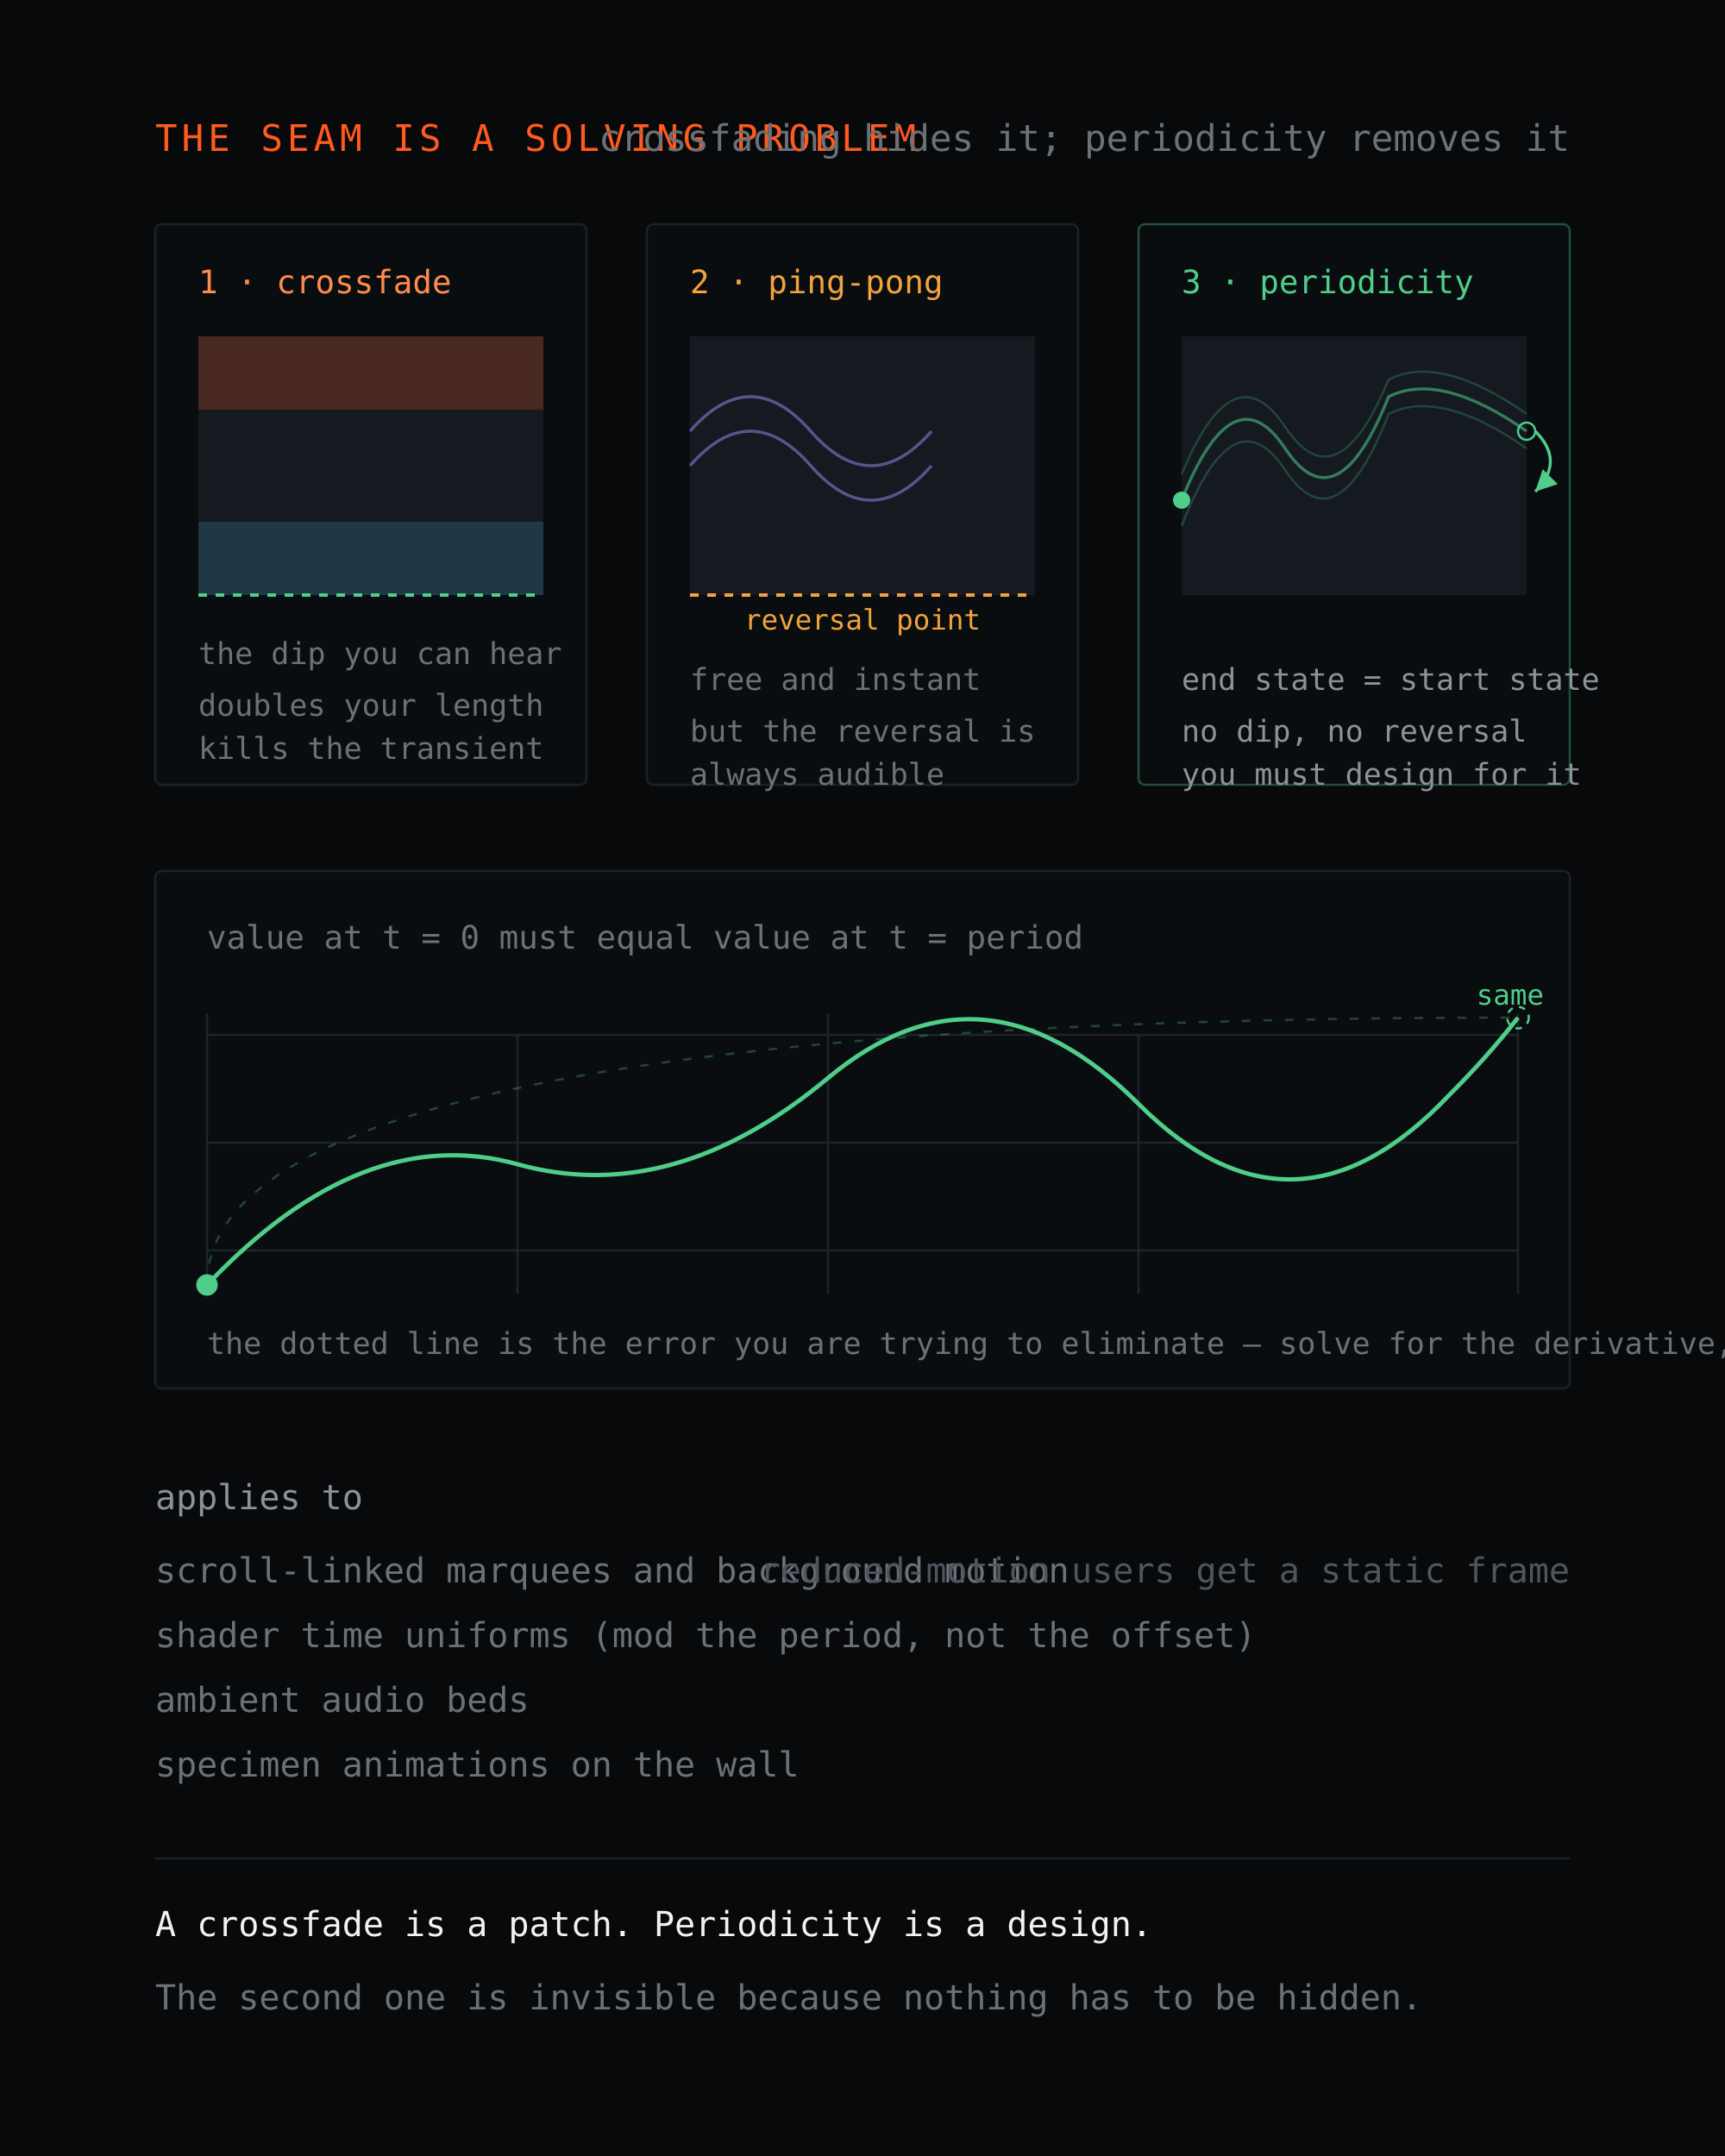
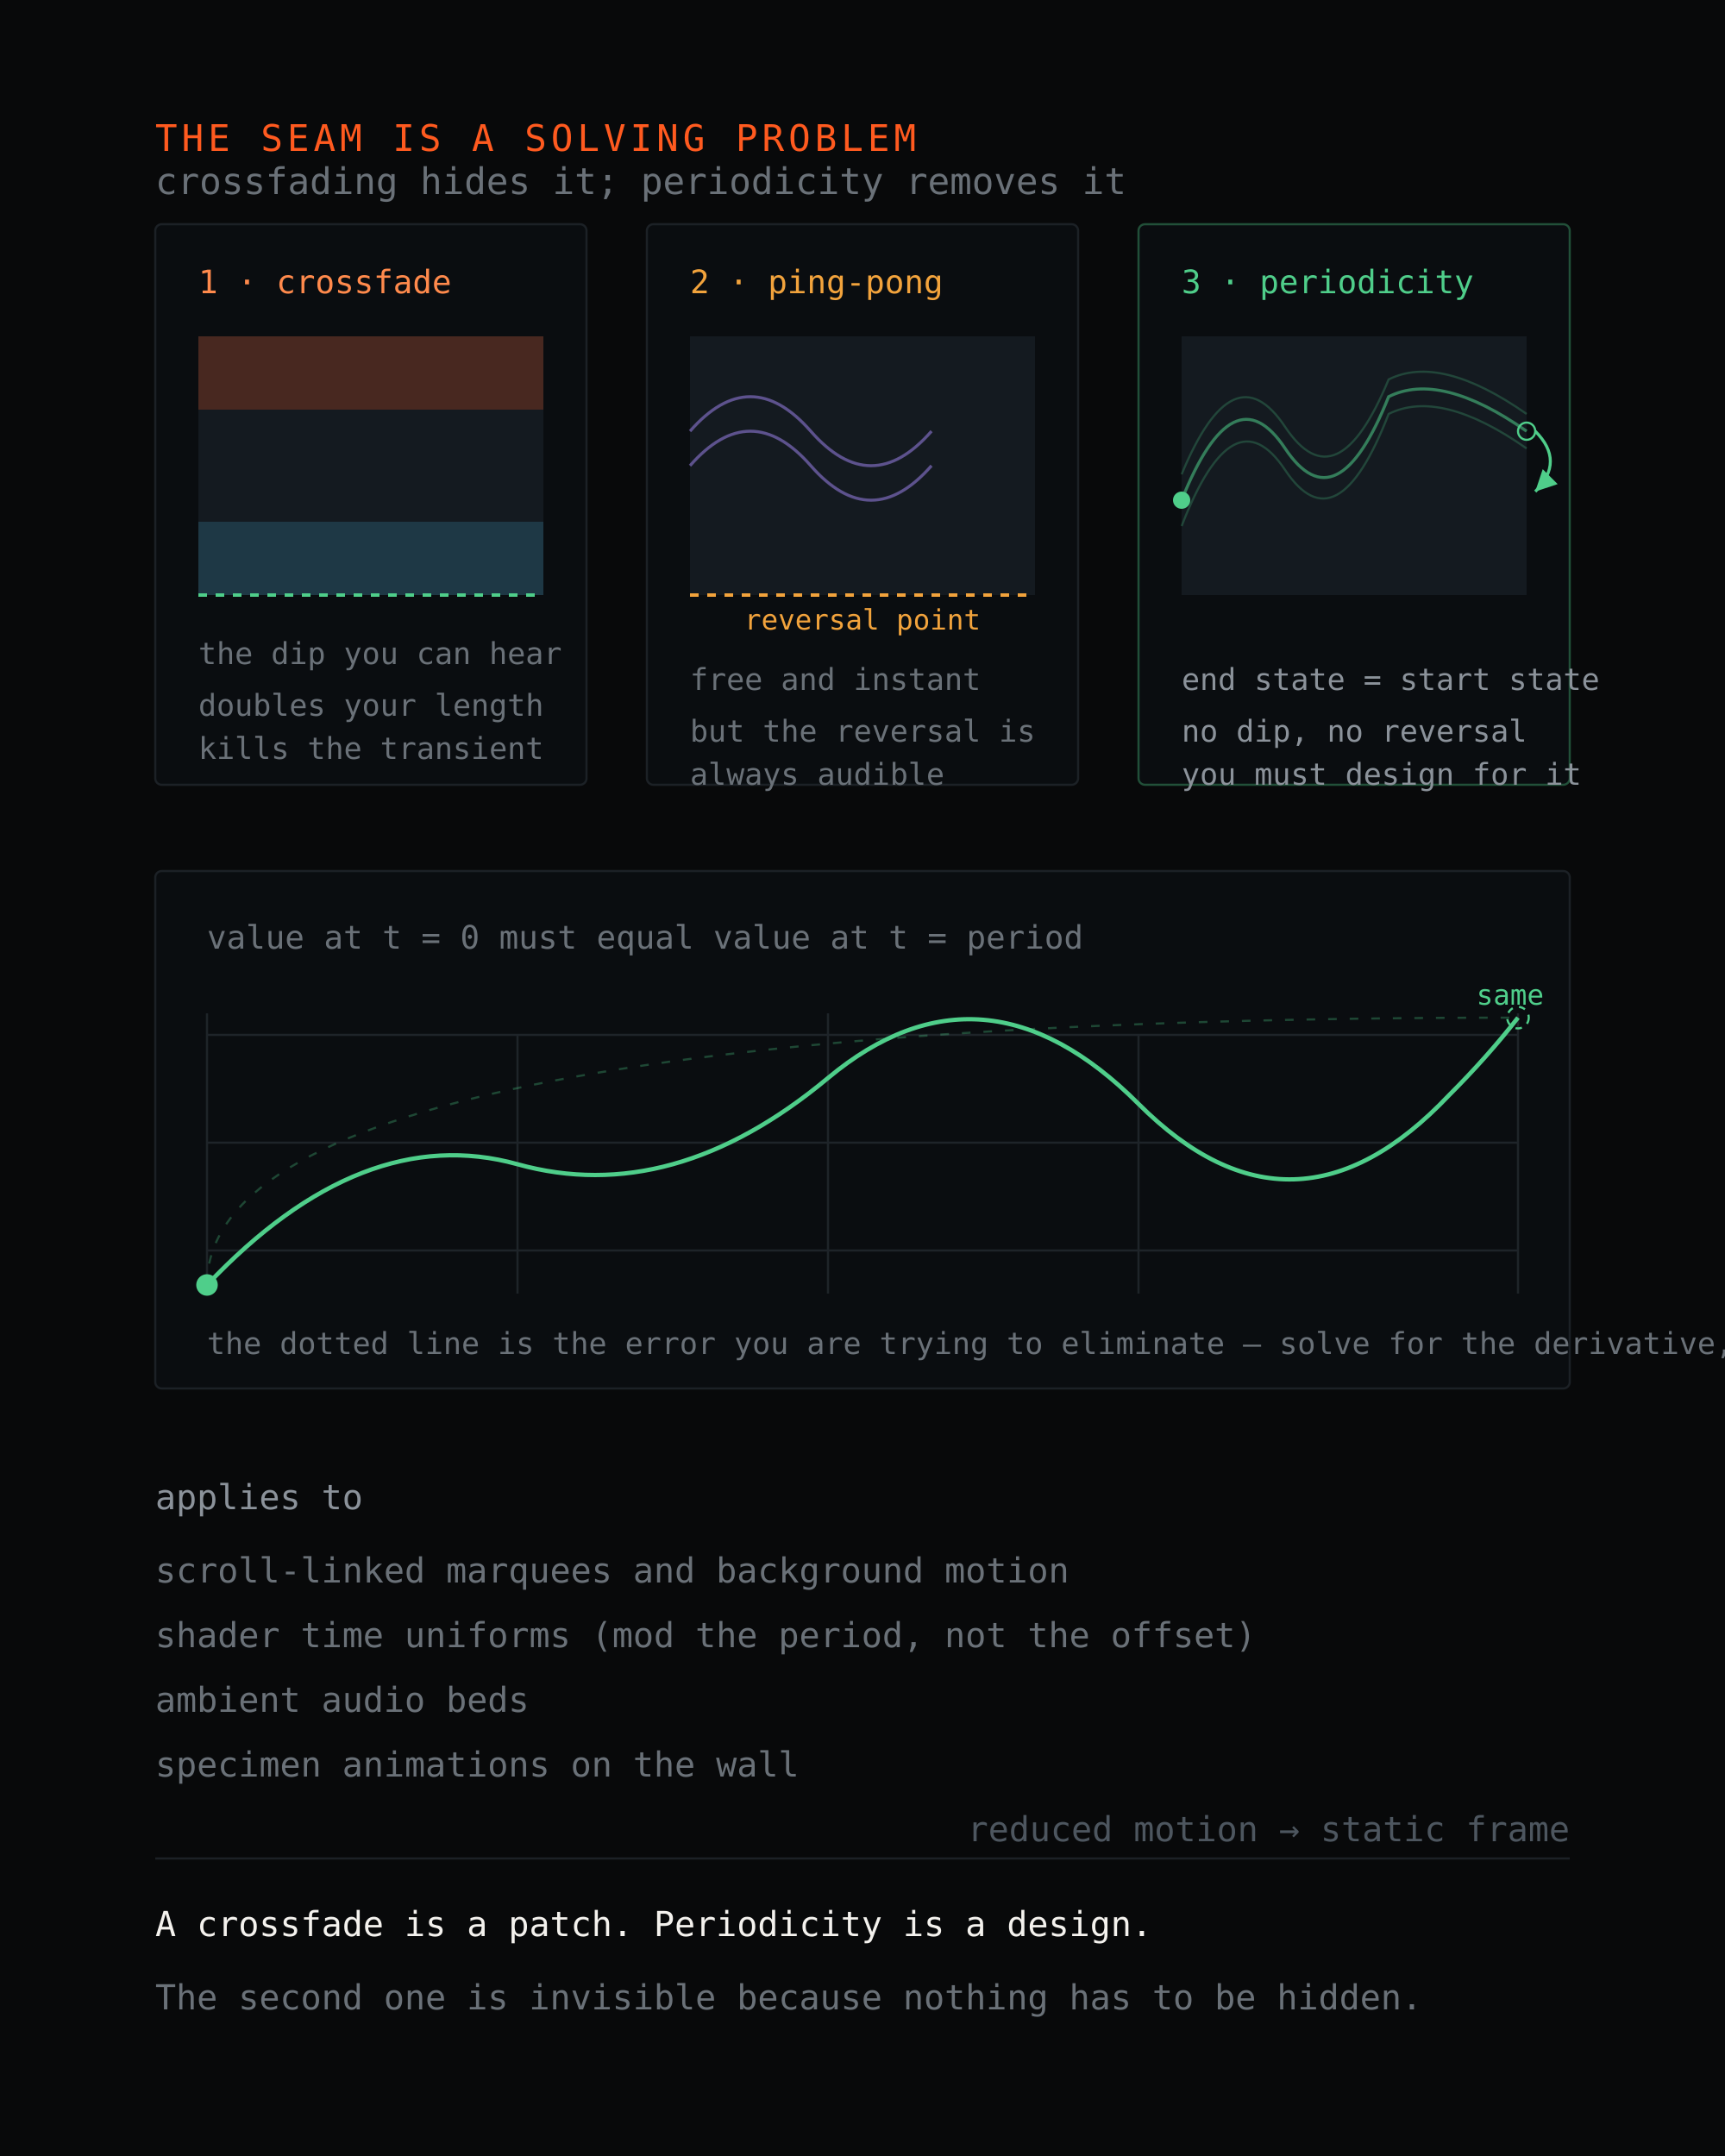
<svg xmlns="http://www.w3.org/2000/svg" viewBox="0 0 800 1000" width="800" height="1000" role="img" aria-label="Seamless loop plate: a cycle closed by construction rather than by crossfade">
  <defs>
    <marker id="slArrow" markerWidth="9" markerHeight="9" refX="7" refY="3.5" orient="auto">
      <path d="M0 0 L7 3.5 L0 7 Z" fill="#4fce8a" />
    </marker>
  </defs>
  <rect width="800" height="1000" fill="#08090a" />
  <g font-family="ui-monospace,Menlo,monospace" font-size="17" fill="#6a7178">
    <text x="72" y="70" fill="#ff5a1f" letter-spacing="2">THE SEAM IS A SOLVING PROBLEM</text>
-     <text x="728" y="70" text-anchor="end">crossfading hides it; periodicity removes it</text>
+     <text x="72" y="90" fill="#6a7178">crossfading hides it; periodicity removes it</text>
  </g>
  <g>
    <rect x="72" y="104" width="200" height="260" rx="3" fill="#0a0d10" stroke="#1c2126" />
    <text x="92" y="136" font-family="ui-monospace,Menlo,monospace" font-size="15" fill="#ff8a4c">1 · crossfade</text>
    <g>
      <rect x="92" y="156" width="160" height="120" fill="#141a20" />
      <rect x="92" y="156" width="160" height="34" fill="#ff5a1f" opacity=".22" />
      <rect x="92" y="242" width="160" height="34" fill="#4cc2f0" opacity=".18" />
      <path d="M92 276 H252" stroke="#4fce8a" stroke-width="1.6" stroke-dasharray="4 4" />
    </g>
    <g font-family="ui-monospace,Menlo,monospace" font-size="14" fill="#6a7178">
      <text x="92" y="308">the dip you can hear</text>
      <text x="92" y="332">doubles your length</text>
      <text x="92" y="352" fill="#6a7178">kills the transient</text>
    </g>
  </g>
  <g>
    <rect x="300" y="104" width="200" height="260" rx="3" fill="#0a0d10" stroke="#1c2126" />
    <text x="320" y="136" font-family="ui-monospace,Menlo,monospace" font-size="15" fill="#f2a33c">2 · ping-pong</text>
    <g>
      <rect x="320" y="156" width="160" height="120" fill="#141a20" />
      <g stroke="#a68bfb" stroke-opacity=".5" stroke-width="1.4" fill="none">
        <path d="M320 200 Q348 168 376 200 Q404 232 432 200" />
        <path d="M320 216 Q348 184 376 216 Q404 248 432 216" />
      </g>
      <path d="M320 276 H480" stroke="#f2a33c" stroke-width="1.6" stroke-dasharray="4 4" />
      <text x="400" y="292" font-family="ui-monospace,Menlo,monospace" font-size="13" fill="#f2a33c" text-anchor="middle">reversal point</text>
    </g>
    <g font-family="ui-monospace,Menlo,monospace" font-size="14" fill="#6a7178">
      <text x="320" y="320">free and instant</text>
      <text x="320" y="344">but the reversal is</text>
      <text x="320" y="364">always audible</text>
    </g>
  </g>
  <g>
    <rect x="528" y="104" width="200" height="260" rx="3" fill="#0a0d10" stroke="#4fce8a" stroke-opacity=".35" />
    <text x="548" y="136" font-family="ui-monospace,Menlo,monospace" font-size="15" fill="#4fce8a">3 · periodicity</text>
    <g>
      <rect x="548" y="156" width="160" height="120" fill="#141a20" />
      <g stroke="#4fce8a" stroke-opacity=".55" stroke-width="1.4" fill="none">
        <path d="M548 232 Q572 172 596 208 Q620 244 644 184 Q668 172 708 200" />
      </g>
      <g stroke="#4fce8a" stroke-opacity=".25" stroke-width="1" fill="none">
        <path d="M548 220 Q572 162 596 198 Q620 234 644 176 Q668 164 708 192" />
        <path d="M548 244 Q572 182 596 218 Q620 254 644 192 Q668 180 708 208" />
      </g>
      <circle cx="548" cy="232" r="4" fill="#4fce8a" />
      <circle cx="708" cy="200" r="4" fill="none" stroke="#4fce8a" />
      <path d="M712 200 Q726 214 712 228" fill="none" stroke="#4fce8a" stroke-width="1.4" marker-end="url(#slArrow)" />
    </g>
    <g font-family="ui-monospace,Menlo,monospace" font-size="14" fill="#8b929a">
      <text x="548" y="320">end state = start state</text>
      <text x="548" y="344">no dip, no reversal</text>
      <text x="548" y="364" fill="#8b929a">you must design for it</text>
    </g>
  </g>
  <g>
    <rect x="72" y="404" width="656" height="240" rx="3" fill="#0a0d10" stroke="#1c2126" />
    <text x="96" y="440" font-family="ui-monospace,Menlo,monospace" font-size="15" fill="#6a7178">value at t = 0 must equal value at t = period</text>
    <g stroke="#1e2429">
      <path d="M96 480 H704 M96 530 H704 M96 580 H704" />
      <path d="M96 470 V600 M240 480 V600 M384 470 V600 M528 480 V600 M704 470 V600" />
    </g>
    <g fill="none" stroke="#4fce8a" stroke-width="2">
      <path d="M96 596 Q168 520 240 540 Q312 560 384 500 Q456 440 528 512 Q600 584 672 508 Q690 490 704 472" />
    </g>
    <g>
      <circle cx="96" cy="596" r="5" fill="#4fce8a" />
      <circle cx="704" cy="472" r="5" fill="none" stroke="#4fce8a" stroke-dasharray="3 3" />
      <path d="M96 596 Q96 472 704 472" fill="none" stroke="#4fce8a" stroke-opacity=".3" stroke-dasharray="4 6" />
      <text x="716" y="466" font-family="ui-monospace,Menlo,monospace" font-size="13" fill="#4fce8a" text-anchor="end">same</text>
    </g>
    <text x="96" y="628" font-family="ui-monospace,Menlo,monospace" font-size="14" fill="#6a7178">the dotted line is the error you are trying to eliminate — solve for the derivative, not the value</text>
  </g>
  <g font-family="ui-monospace,Menlo,monospace" font-size="16">
    <text x="72" y="700" fill="#8b929a">applies to</text>
    <g fill="#6a7178">
      <text x="72" y="734">scroll-linked marquees and background motion</text>
      <text x="72" y="764">shader time uniforms (mod the period, not the offset)</text>
      <text x="72" y="794">ambient audio beds</text>
      <text x="72" y="824">specimen animations on the wall</text>
    </g>
-     <text x="728" y="734" font-family="ui-monospace,Menlo,monospace" font-size="16" fill="#4d565f" text-anchor="end">reduced-motion users get a static frame</text>
+     <text x="728" y="854" font-family="ui-monospace,Menlo,monospace" font-size="16" fill="#4d565f" text-anchor="end">reduced motion → static frame</text>
  </g>
  <g font-family="ui-monospace,Menlo,monospace" font-size="16">
    <path d="M72 862 H728" stroke="#1c2126" />
    <text x="72" y="898" fill="#f4f2ee">A crossfade is a patch. Periodicity is a design.</text>
    <text x="72" y="932" fill="#6a7178">The second one is invisible because nothing has to be hidden.</text>
  </g>
</svg>
